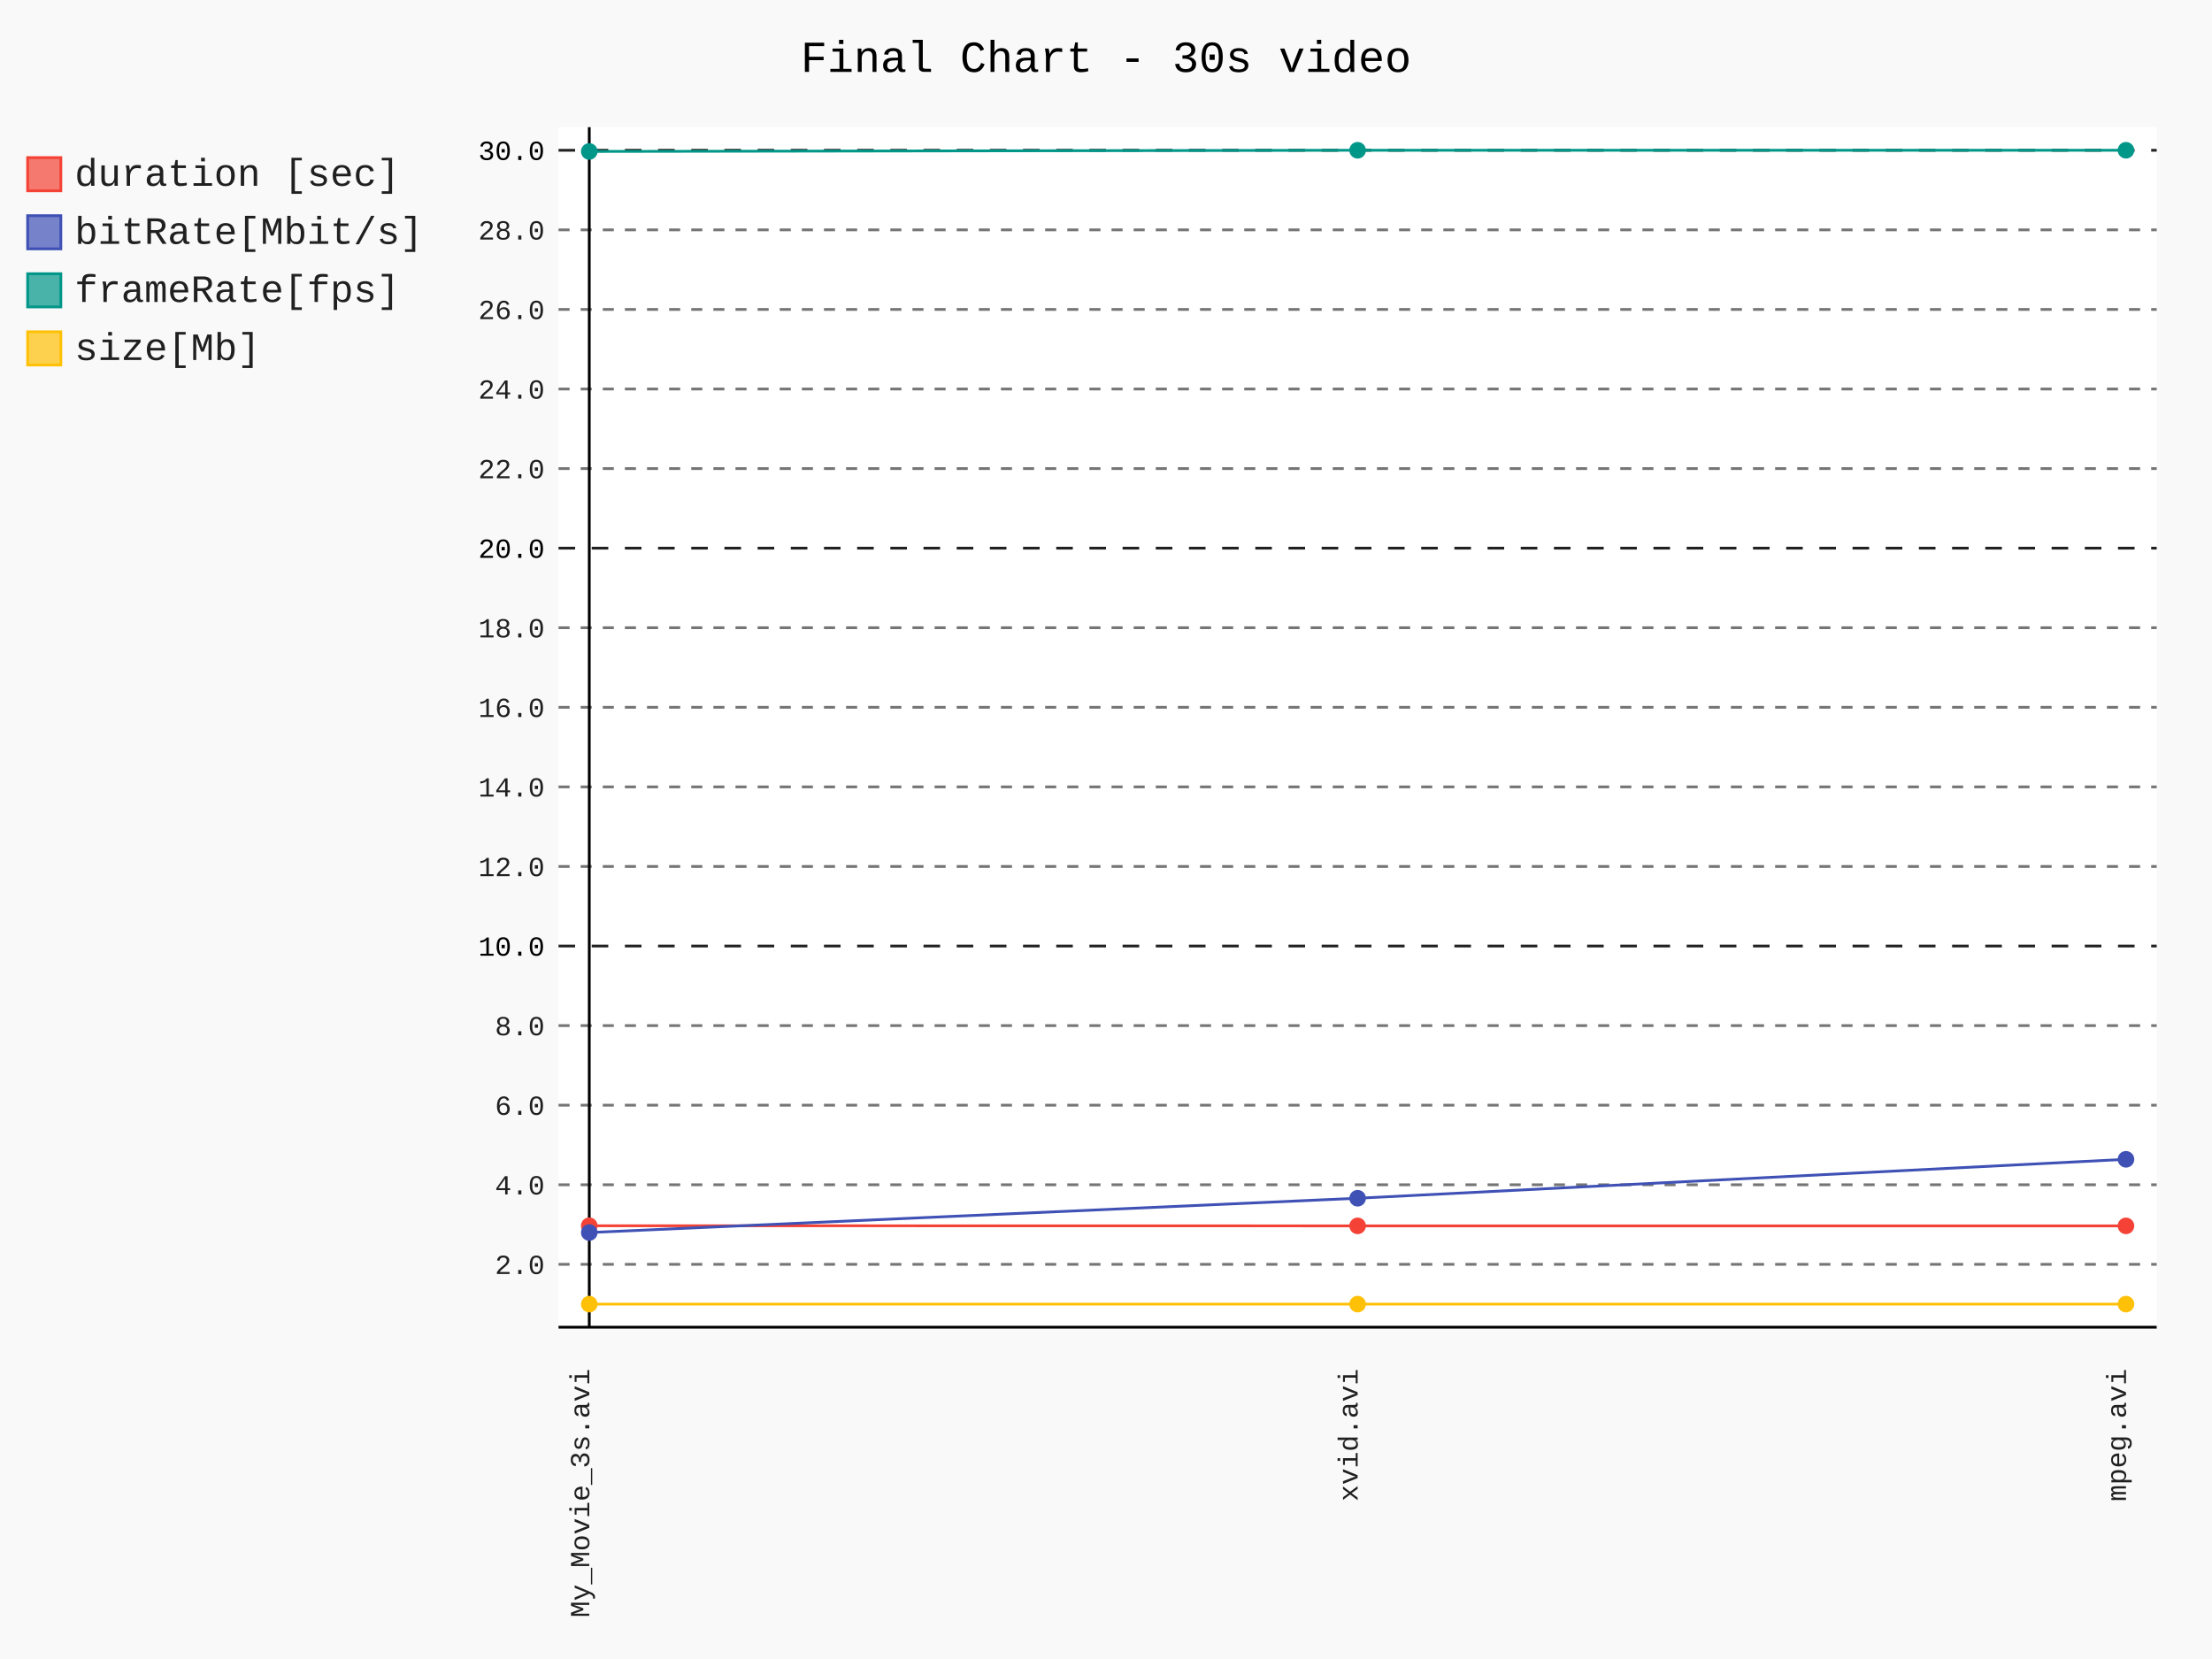
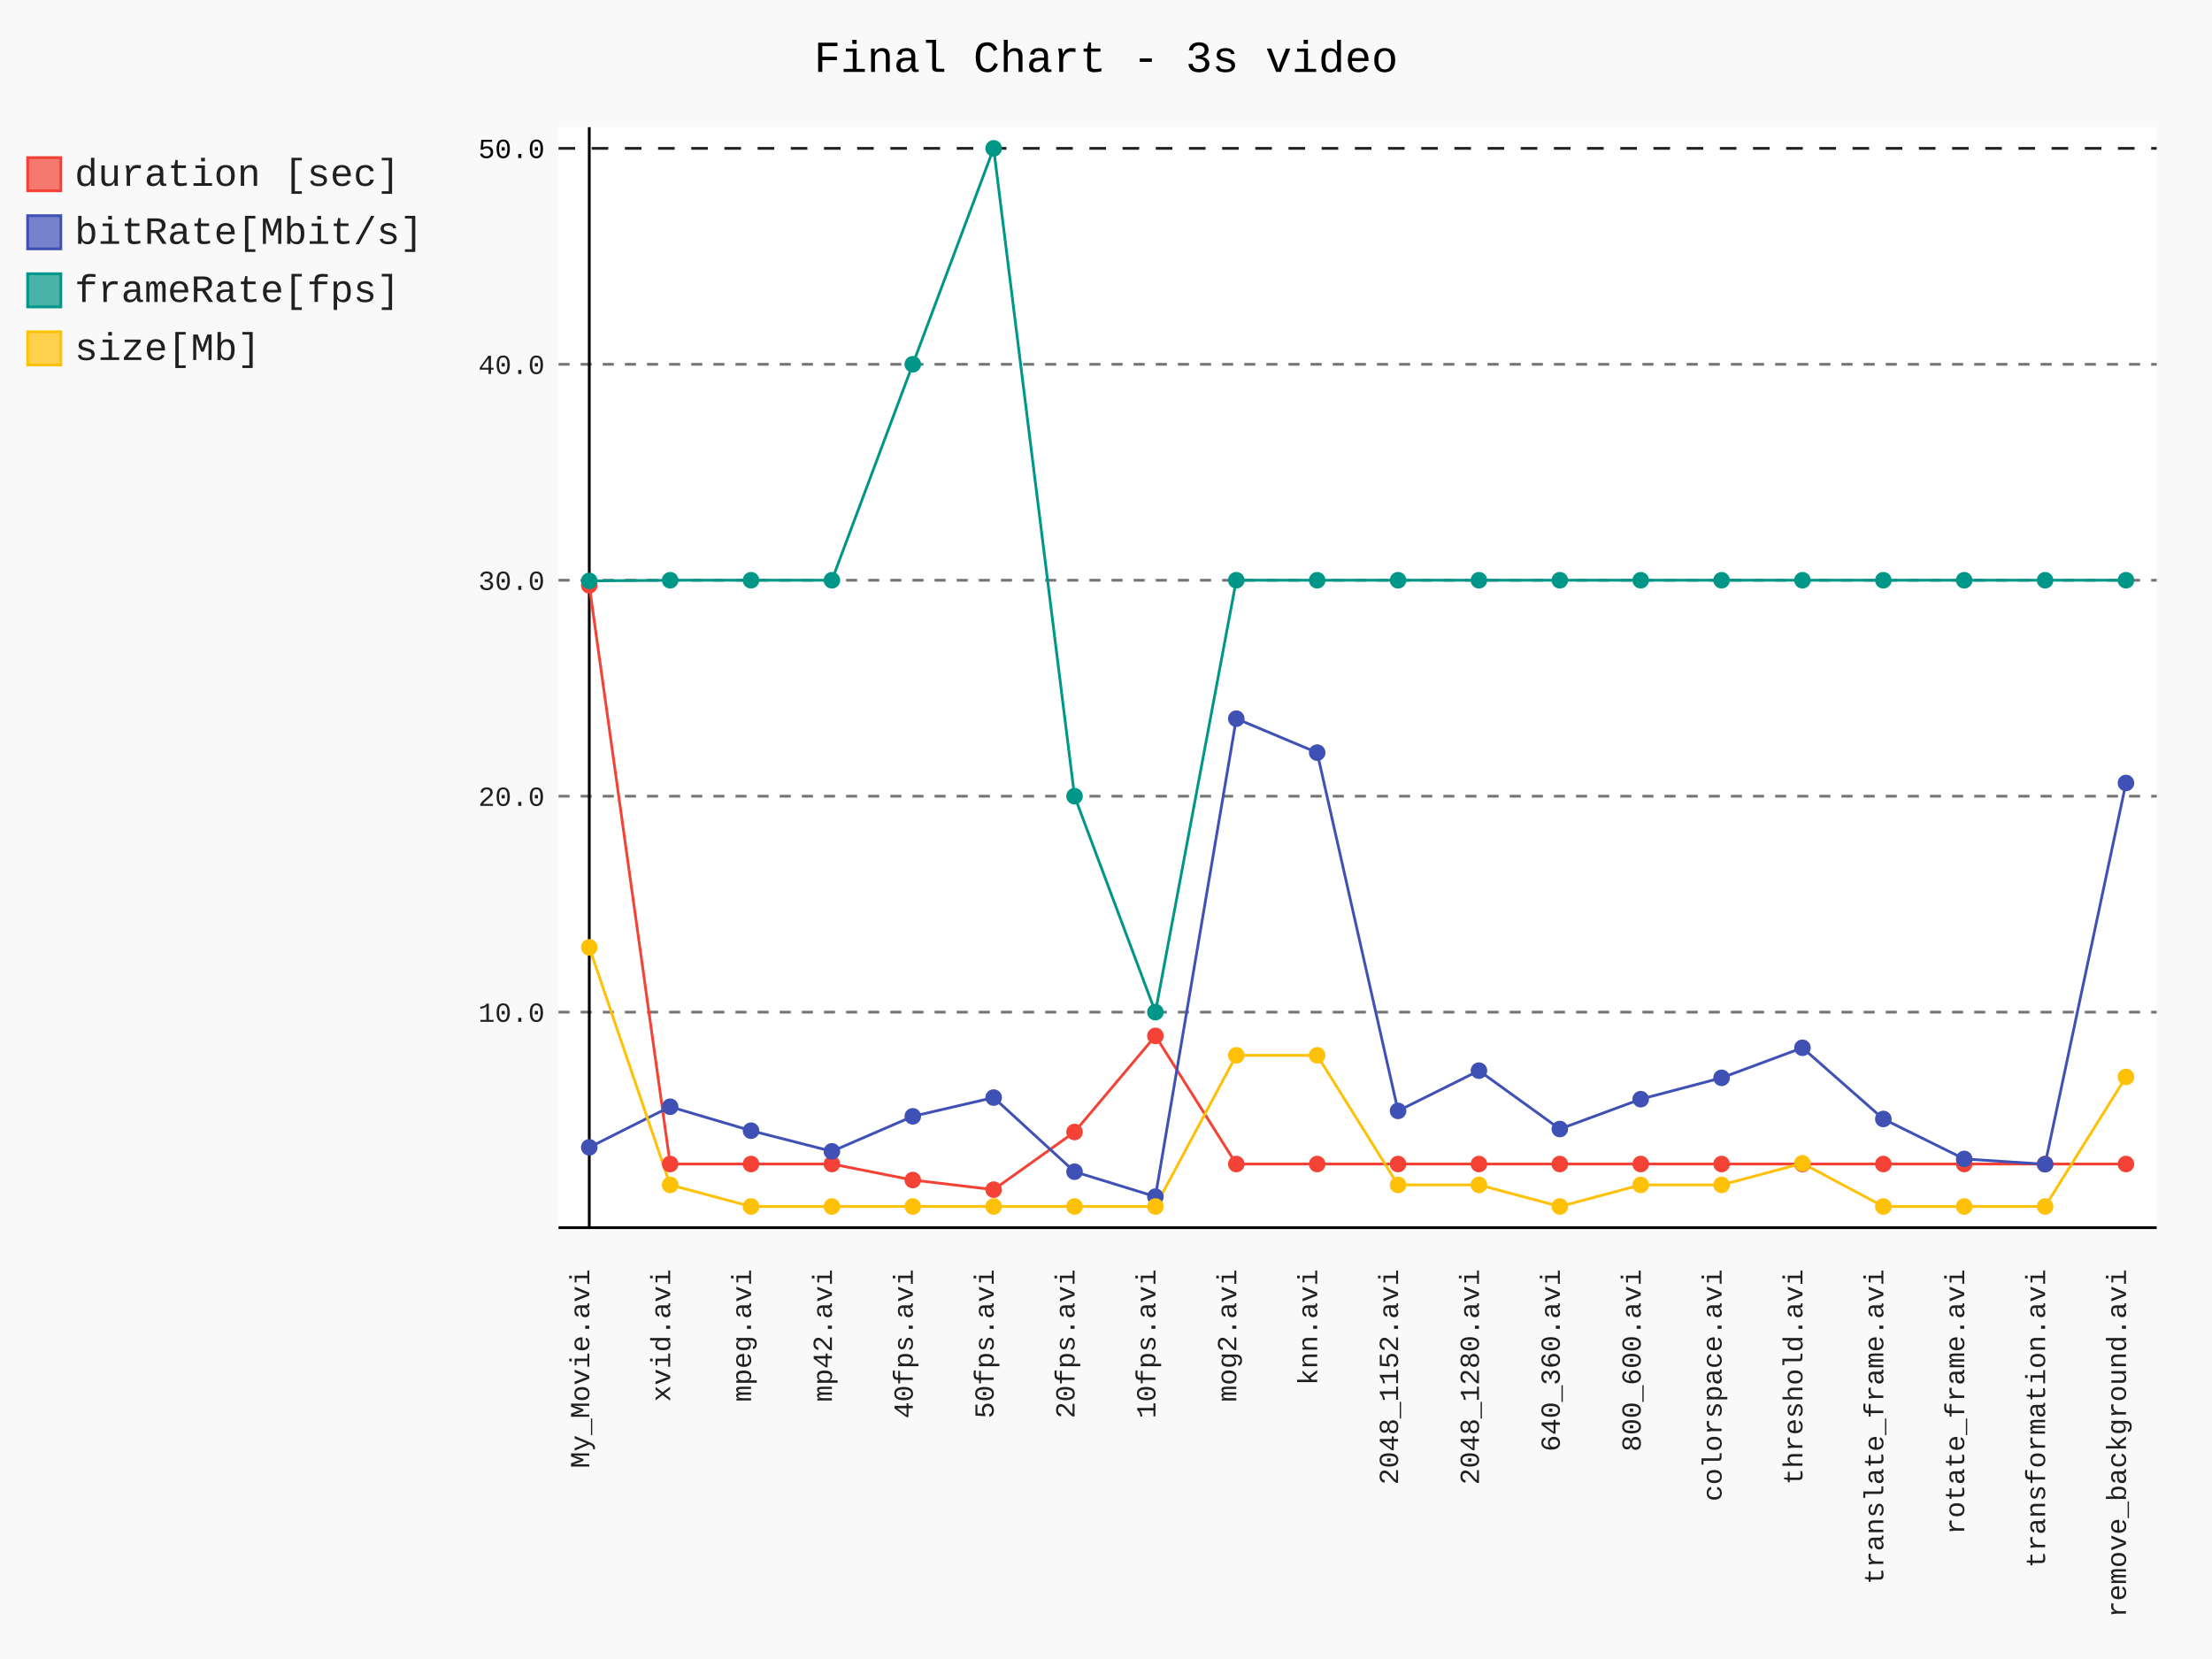
- <svg xmlns="http://www.w3.org/2000/svg" class="pygal-chart" id="chart-8fc19f93-6600-4b31-a547-77c79d262564" viewBox="0 0 800 600">
+ <svg xmlns="http://www.w3.org/2000/svg" class="pygal-chart" id="chart-a2f2f971-5fe2-43b3-9a62-f5d5cf43b8d3" viewBox="0 0 800 600">
  <defs>
-     <style type="text/css">#chart-8fc19f93-6600-4b31-a547-77c79d262564{-webkit-user-select:none;-webkit-font-smoothing:antialiased;font-family:Consolas,"Liberation Mono",Menlo,Courier,monospace}#chart-8fc19f93-6600-4b31-a547-77c79d262564 .title{font-family:Consolas,"Liberation Mono",Menlo,Courier,monospace;font-size:16px}#chart-8fc19f93-6600-4b31-a547-77c79d262564 .legends .legend text{font-family:Consolas,"Liberation Mono",Menlo,Courier,monospace;font-size:14px}#chart-8fc19f93-6600-4b31-a547-77c79d262564 .axis text{font-family:Consolas,"Liberation Mono",Menlo,Courier,monospace;font-size:10px}#chart-8fc19f93-6600-4b31-a547-77c79d262564 .axis text.major{font-family:Consolas,"Liberation Mono",Menlo,Courier,monospace;font-size:10px}#chart-8fc19f93-6600-4b31-a547-77c79d262564 .text-overlay text.value{font-family:Consolas,"Liberation Mono",Menlo,Courier,monospace;font-size:16px}#chart-8fc19f93-6600-4b31-a547-77c79d262564 .text-overlay text.label{font-family:Consolas,"Liberation Mono",Menlo,Courier,monospace;font-size:10px}#chart-8fc19f93-6600-4b31-a547-77c79d262564 .tooltip{font-family:Consolas,"Liberation Mono",Menlo,Courier,monospace;font-size:14px}#chart-8fc19f93-6600-4b31-a547-77c79d262564 text.no_data{font-family:Consolas,"Liberation Mono",Menlo,Courier,monospace;font-size:64px}
- #chart-8fc19f93-6600-4b31-a547-77c79d262564{background-color:rgba(249,249,249,1)}#chart-8fc19f93-6600-4b31-a547-77c79d262564 path,#chart-8fc19f93-6600-4b31-a547-77c79d262564 line,#chart-8fc19f93-6600-4b31-a547-77c79d262564 rect,#chart-8fc19f93-6600-4b31-a547-77c79d262564 circle{-webkit-transition:150ms;-moz-transition:150ms;transition:150ms}#chart-8fc19f93-6600-4b31-a547-77c79d262564 .graph &gt; .background{fill:rgba(249,249,249,1)}#chart-8fc19f93-6600-4b31-a547-77c79d262564 .plot &gt; .background{fill:rgba(255,255,255,1)}#chart-8fc19f93-6600-4b31-a547-77c79d262564 .graph{fill:rgba(0,0,0,.87)}#chart-8fc19f93-6600-4b31-a547-77c79d262564 text.no_data{fill:rgba(0,0,0,1)}#chart-8fc19f93-6600-4b31-a547-77c79d262564 .title{fill:rgba(0,0,0,1)}#chart-8fc19f93-6600-4b31-a547-77c79d262564 .legends .legend text{fill:rgba(0,0,0,.87)}#chart-8fc19f93-6600-4b31-a547-77c79d262564 .legends .legend:hover text{fill:rgba(0,0,0,1)}#chart-8fc19f93-6600-4b31-a547-77c79d262564 .axis .line{stroke:rgba(0,0,0,1)}#chart-8fc19f93-6600-4b31-a547-77c79d262564 .axis .guide.line{stroke:rgba(0,0,0,.54)}#chart-8fc19f93-6600-4b31-a547-77c79d262564 .axis .major.line{stroke:rgba(0,0,0,.87)}#chart-8fc19f93-6600-4b31-a547-77c79d262564 .axis text.major{fill:rgba(0,0,0,1)}#chart-8fc19f93-6600-4b31-a547-77c79d262564 .axis.y .guides:hover .guide.line,#chart-8fc19f93-6600-4b31-a547-77c79d262564 .line-graph .axis.x .guides:hover .guide.line,#chart-8fc19f93-6600-4b31-a547-77c79d262564 .stackedline-graph .axis.x .guides:hover .guide.line,#chart-8fc19f93-6600-4b31-a547-77c79d262564 .xy-graph .axis.x .guides:hover .guide.line{stroke:rgba(0,0,0,1)}#chart-8fc19f93-6600-4b31-a547-77c79d262564 .axis .guides:hover text{fill:rgba(0,0,0,1)}#chart-8fc19f93-6600-4b31-a547-77c79d262564 .reactive{fill-opacity:.7}#chart-8fc19f93-6600-4b31-a547-77c79d262564 .reactive.active,#chart-8fc19f93-6600-4b31-a547-77c79d262564 .active .reactive{fill-opacity:.8;stroke-width:4}#chart-8fc19f93-6600-4b31-a547-77c79d262564 .series text{fill:rgba(0,0,0,1)}#chart-8fc19f93-6600-4b31-a547-77c79d262564 .tooltip rect{fill:rgba(255,255,255,1);stroke:rgba(0,0,0,1);-webkit-transition:opacity 150ms;-moz-transition:opacity 150ms;transition:opacity 150ms}#chart-8fc19f93-6600-4b31-a547-77c79d262564 .tooltip .label{fill:rgba(0,0,0,.87)}#chart-8fc19f93-6600-4b31-a547-77c79d262564 .tooltip .label{fill:rgba(0,0,0,.87)}#chart-8fc19f93-6600-4b31-a547-77c79d262564 .tooltip .legend{font-size:.8em;fill:rgba(0,0,0,.54)}#chart-8fc19f93-6600-4b31-a547-77c79d262564 .tooltip .x_label{font-size:.6em;fill:rgba(0,0,0,1)}#chart-8fc19f93-6600-4b31-a547-77c79d262564 .tooltip .xlink{font-size:.5em;text-decoration:underline}#chart-8fc19f93-6600-4b31-a547-77c79d262564 .tooltip .value{font-size:1.5em}#chart-8fc19f93-6600-4b31-a547-77c79d262564 .map-element{fill:rgba(255,255,255,1);stroke:rgba(0,0,0,.54) !important}#chart-8fc19f93-6600-4b31-a547-77c79d262564 .map-element .reactive{fill-opacity:inherit}#chart-8fc19f93-6600-4b31-a547-77c79d262564 .color-0,#chart-8fc19f93-6600-4b31-a547-77c79d262564 .color-0 a:visited{stroke:#F44336;fill:#F44336}#chart-8fc19f93-6600-4b31-a547-77c79d262564 .color-1,#chart-8fc19f93-6600-4b31-a547-77c79d262564 .color-1 a:visited{stroke:#3F51B5;fill:#3F51B5}#chart-8fc19f93-6600-4b31-a547-77c79d262564 .color-2,#chart-8fc19f93-6600-4b31-a547-77c79d262564 .color-2 a:visited{stroke:#009688;fill:#009688}#chart-8fc19f93-6600-4b31-a547-77c79d262564 .color-3,#chart-8fc19f93-6600-4b31-a547-77c79d262564 .color-3 a:visited{stroke:#FFC107;fill:#FFC107}#chart-8fc19f93-6600-4b31-a547-77c79d262564 .text-overlay .color-0 text{fill:black}#chart-8fc19f93-6600-4b31-a547-77c79d262564 .text-overlay .color-1 text{fill:black}#chart-8fc19f93-6600-4b31-a547-77c79d262564 .text-overlay .color-2 text{fill:black}#chart-8fc19f93-6600-4b31-a547-77c79d262564 .text-overlay .color-3 text{fill:black}
- #chart-8fc19f93-6600-4b31-a547-77c79d262564 text.no_data{text-anchor:middle}#chart-8fc19f93-6600-4b31-a547-77c79d262564 .guide.line{fill:none}#chart-8fc19f93-6600-4b31-a547-77c79d262564 .centered{text-anchor:middle}#chart-8fc19f93-6600-4b31-a547-77c79d262564 .title{text-anchor:middle}#chart-8fc19f93-6600-4b31-a547-77c79d262564 .legends .legend text{fill-opacity:1}#chart-8fc19f93-6600-4b31-a547-77c79d262564 .axis.x text{text-anchor:middle}#chart-8fc19f93-6600-4b31-a547-77c79d262564 .axis.x:not(.web) text[transform]{text-anchor:start}#chart-8fc19f93-6600-4b31-a547-77c79d262564 .axis.x:not(.web) text[transform].backwards{text-anchor:end}#chart-8fc19f93-6600-4b31-a547-77c79d262564 .axis.y text{text-anchor:end}#chart-8fc19f93-6600-4b31-a547-77c79d262564 .axis.y text[transform].backwards{text-anchor:start}#chart-8fc19f93-6600-4b31-a547-77c79d262564 .axis.y2 text{text-anchor:start}#chart-8fc19f93-6600-4b31-a547-77c79d262564 .axis.y2 text[transform].backwards{text-anchor:end}#chart-8fc19f93-6600-4b31-a547-77c79d262564 .axis .guide.line{stroke-dasharray:4,4}#chart-8fc19f93-6600-4b31-a547-77c79d262564 .axis .major.guide.line{stroke-dasharray:6,6}#chart-8fc19f93-6600-4b31-a547-77c79d262564 .horizontal .axis.y .guide.line,#chart-8fc19f93-6600-4b31-a547-77c79d262564 .horizontal .axis.y2 .guide.line,#chart-8fc19f93-6600-4b31-a547-77c79d262564 .vertical .axis.x .guide.line{opacity:0}#chart-8fc19f93-6600-4b31-a547-77c79d262564 .horizontal .axis.always_show .guide.line,#chart-8fc19f93-6600-4b31-a547-77c79d262564 .vertical .axis.always_show .guide.line{opacity:1 !important}#chart-8fc19f93-6600-4b31-a547-77c79d262564 .axis.y .guides:hover .guide.line,#chart-8fc19f93-6600-4b31-a547-77c79d262564 .axis.y2 .guides:hover .guide.line,#chart-8fc19f93-6600-4b31-a547-77c79d262564 .axis.x .guides:hover .guide.line{opacity:1}#chart-8fc19f93-6600-4b31-a547-77c79d262564 .axis .guides:hover text{opacity:1}#chart-8fc19f93-6600-4b31-a547-77c79d262564 .nofill{fill:none}#chart-8fc19f93-6600-4b31-a547-77c79d262564 .subtle-fill{fill-opacity:.2}#chart-8fc19f93-6600-4b31-a547-77c79d262564 .dot{stroke-width:1px;fill-opacity:1}#chart-8fc19f93-6600-4b31-a547-77c79d262564 .dot.active{stroke-width:5px}#chart-8fc19f93-6600-4b31-a547-77c79d262564 .dot.negative{fill:transparent}#chart-8fc19f93-6600-4b31-a547-77c79d262564 text,#chart-8fc19f93-6600-4b31-a547-77c79d262564 tspan{stroke:none !important}#chart-8fc19f93-6600-4b31-a547-77c79d262564 .series text.active{opacity:1}#chart-8fc19f93-6600-4b31-a547-77c79d262564 .tooltip rect{fill-opacity:.95;stroke-width:.5}#chart-8fc19f93-6600-4b31-a547-77c79d262564 .tooltip text{fill-opacity:1}#chart-8fc19f93-6600-4b31-a547-77c79d262564 .showable{visibility:hidden}#chart-8fc19f93-6600-4b31-a547-77c79d262564 .showable.shown{visibility:visible}</style>
+     <style type="text/css">#chart-a2f2f971-5fe2-43b3-9a62-f5d5cf43b8d3{-webkit-user-select:none;-webkit-font-smoothing:antialiased;font-family:Consolas,"Liberation Mono",Menlo,Courier,monospace}#chart-a2f2f971-5fe2-43b3-9a62-f5d5cf43b8d3 .title{font-family:Consolas,"Liberation Mono",Menlo,Courier,monospace;font-size:16px}#chart-a2f2f971-5fe2-43b3-9a62-f5d5cf43b8d3 .legends .legend text{font-family:Consolas,"Liberation Mono",Menlo,Courier,monospace;font-size:14px}#chart-a2f2f971-5fe2-43b3-9a62-f5d5cf43b8d3 .axis text{font-family:Consolas,"Liberation Mono",Menlo,Courier,monospace;font-size:10px}#chart-a2f2f971-5fe2-43b3-9a62-f5d5cf43b8d3 .axis text.major{font-family:Consolas,"Liberation Mono",Menlo,Courier,monospace;font-size:10px}#chart-a2f2f971-5fe2-43b3-9a62-f5d5cf43b8d3 .text-overlay text.value{font-family:Consolas,"Liberation Mono",Menlo,Courier,monospace;font-size:16px}#chart-a2f2f971-5fe2-43b3-9a62-f5d5cf43b8d3 .text-overlay text.label{font-family:Consolas,"Liberation Mono",Menlo,Courier,monospace;font-size:10px}#chart-a2f2f971-5fe2-43b3-9a62-f5d5cf43b8d3 .tooltip{font-family:Consolas,"Liberation Mono",Menlo,Courier,monospace;font-size:14px}#chart-a2f2f971-5fe2-43b3-9a62-f5d5cf43b8d3 text.no_data{font-family:Consolas,"Liberation Mono",Menlo,Courier,monospace;font-size:64px}
+ #chart-a2f2f971-5fe2-43b3-9a62-f5d5cf43b8d3{background-color:rgba(249,249,249,1)}#chart-a2f2f971-5fe2-43b3-9a62-f5d5cf43b8d3 path,#chart-a2f2f971-5fe2-43b3-9a62-f5d5cf43b8d3 line,#chart-a2f2f971-5fe2-43b3-9a62-f5d5cf43b8d3 rect,#chart-a2f2f971-5fe2-43b3-9a62-f5d5cf43b8d3 circle{-webkit-transition:150ms;-moz-transition:150ms;transition:150ms}#chart-a2f2f971-5fe2-43b3-9a62-f5d5cf43b8d3 .graph &gt; .background{fill:rgba(249,249,249,1)}#chart-a2f2f971-5fe2-43b3-9a62-f5d5cf43b8d3 .plot &gt; .background{fill:rgba(255,255,255,1)}#chart-a2f2f971-5fe2-43b3-9a62-f5d5cf43b8d3 .graph{fill:rgba(0,0,0,.87)}#chart-a2f2f971-5fe2-43b3-9a62-f5d5cf43b8d3 text.no_data{fill:rgba(0,0,0,1)}#chart-a2f2f971-5fe2-43b3-9a62-f5d5cf43b8d3 .title{fill:rgba(0,0,0,1)}#chart-a2f2f971-5fe2-43b3-9a62-f5d5cf43b8d3 .legends .legend text{fill:rgba(0,0,0,.87)}#chart-a2f2f971-5fe2-43b3-9a62-f5d5cf43b8d3 .legends .legend:hover text{fill:rgba(0,0,0,1)}#chart-a2f2f971-5fe2-43b3-9a62-f5d5cf43b8d3 .axis .line{stroke:rgba(0,0,0,1)}#chart-a2f2f971-5fe2-43b3-9a62-f5d5cf43b8d3 .axis .guide.line{stroke:rgba(0,0,0,.54)}#chart-a2f2f971-5fe2-43b3-9a62-f5d5cf43b8d3 .axis .major.line{stroke:rgba(0,0,0,.87)}#chart-a2f2f971-5fe2-43b3-9a62-f5d5cf43b8d3 .axis text.major{fill:rgba(0,0,0,1)}#chart-a2f2f971-5fe2-43b3-9a62-f5d5cf43b8d3 .axis.y .guides:hover .guide.line,#chart-a2f2f971-5fe2-43b3-9a62-f5d5cf43b8d3 .line-graph .axis.x .guides:hover .guide.line,#chart-a2f2f971-5fe2-43b3-9a62-f5d5cf43b8d3 .stackedline-graph .axis.x .guides:hover .guide.line,#chart-a2f2f971-5fe2-43b3-9a62-f5d5cf43b8d3 .xy-graph .axis.x .guides:hover .guide.line{stroke:rgba(0,0,0,1)}#chart-a2f2f971-5fe2-43b3-9a62-f5d5cf43b8d3 .axis .guides:hover text{fill:rgba(0,0,0,1)}#chart-a2f2f971-5fe2-43b3-9a62-f5d5cf43b8d3 .reactive{fill-opacity:.7}#chart-a2f2f971-5fe2-43b3-9a62-f5d5cf43b8d3 .reactive.active,#chart-a2f2f971-5fe2-43b3-9a62-f5d5cf43b8d3 .active .reactive{fill-opacity:.8;stroke-width:4}#chart-a2f2f971-5fe2-43b3-9a62-f5d5cf43b8d3 .series text{fill:rgba(0,0,0,1)}#chart-a2f2f971-5fe2-43b3-9a62-f5d5cf43b8d3 .tooltip rect{fill:rgba(255,255,255,1);stroke:rgba(0,0,0,1);-webkit-transition:opacity 150ms;-moz-transition:opacity 150ms;transition:opacity 150ms}#chart-a2f2f971-5fe2-43b3-9a62-f5d5cf43b8d3 .tooltip .label{fill:rgba(0,0,0,.87)}#chart-a2f2f971-5fe2-43b3-9a62-f5d5cf43b8d3 .tooltip .label{fill:rgba(0,0,0,.87)}#chart-a2f2f971-5fe2-43b3-9a62-f5d5cf43b8d3 .tooltip .legend{font-size:.8em;fill:rgba(0,0,0,.54)}#chart-a2f2f971-5fe2-43b3-9a62-f5d5cf43b8d3 .tooltip .x_label{font-size:.6em;fill:rgba(0,0,0,1)}#chart-a2f2f971-5fe2-43b3-9a62-f5d5cf43b8d3 .tooltip .xlink{font-size:.5em;text-decoration:underline}#chart-a2f2f971-5fe2-43b3-9a62-f5d5cf43b8d3 .tooltip .value{font-size:1.5em}#chart-a2f2f971-5fe2-43b3-9a62-f5d5cf43b8d3 .map-element{fill:rgba(255,255,255,1);stroke:rgba(0,0,0,.54) !important}#chart-a2f2f971-5fe2-43b3-9a62-f5d5cf43b8d3 .map-element .reactive{fill-opacity:inherit}#chart-a2f2f971-5fe2-43b3-9a62-f5d5cf43b8d3 .color-0,#chart-a2f2f971-5fe2-43b3-9a62-f5d5cf43b8d3 .color-0 a:visited{stroke:#F44336;fill:#F44336}#chart-a2f2f971-5fe2-43b3-9a62-f5d5cf43b8d3 .color-1,#chart-a2f2f971-5fe2-43b3-9a62-f5d5cf43b8d3 .color-1 a:visited{stroke:#3F51B5;fill:#3F51B5}#chart-a2f2f971-5fe2-43b3-9a62-f5d5cf43b8d3 .color-2,#chart-a2f2f971-5fe2-43b3-9a62-f5d5cf43b8d3 .color-2 a:visited{stroke:#009688;fill:#009688}#chart-a2f2f971-5fe2-43b3-9a62-f5d5cf43b8d3 .color-3,#chart-a2f2f971-5fe2-43b3-9a62-f5d5cf43b8d3 .color-3 a:visited{stroke:#FFC107;fill:#FFC107}#chart-a2f2f971-5fe2-43b3-9a62-f5d5cf43b8d3 .text-overlay .color-0 text{fill:black}#chart-a2f2f971-5fe2-43b3-9a62-f5d5cf43b8d3 .text-overlay .color-1 text{fill:black}#chart-a2f2f971-5fe2-43b3-9a62-f5d5cf43b8d3 .text-overlay .color-2 text{fill:black}#chart-a2f2f971-5fe2-43b3-9a62-f5d5cf43b8d3 .text-overlay .color-3 text{fill:black}
+ #chart-a2f2f971-5fe2-43b3-9a62-f5d5cf43b8d3 text.no_data{text-anchor:middle}#chart-a2f2f971-5fe2-43b3-9a62-f5d5cf43b8d3 .guide.line{fill:none}#chart-a2f2f971-5fe2-43b3-9a62-f5d5cf43b8d3 .centered{text-anchor:middle}#chart-a2f2f971-5fe2-43b3-9a62-f5d5cf43b8d3 .title{text-anchor:middle}#chart-a2f2f971-5fe2-43b3-9a62-f5d5cf43b8d3 .legends .legend text{fill-opacity:1}#chart-a2f2f971-5fe2-43b3-9a62-f5d5cf43b8d3 .axis.x text{text-anchor:middle}#chart-a2f2f971-5fe2-43b3-9a62-f5d5cf43b8d3 .axis.x:not(.web) text[transform]{text-anchor:start}#chart-a2f2f971-5fe2-43b3-9a62-f5d5cf43b8d3 .axis.x:not(.web) text[transform].backwards{text-anchor:end}#chart-a2f2f971-5fe2-43b3-9a62-f5d5cf43b8d3 .axis.y text{text-anchor:end}#chart-a2f2f971-5fe2-43b3-9a62-f5d5cf43b8d3 .axis.y text[transform].backwards{text-anchor:start}#chart-a2f2f971-5fe2-43b3-9a62-f5d5cf43b8d3 .axis.y2 text{text-anchor:start}#chart-a2f2f971-5fe2-43b3-9a62-f5d5cf43b8d3 .axis.y2 text[transform].backwards{text-anchor:end}#chart-a2f2f971-5fe2-43b3-9a62-f5d5cf43b8d3 .axis .guide.line{stroke-dasharray:4,4}#chart-a2f2f971-5fe2-43b3-9a62-f5d5cf43b8d3 .axis .major.guide.line{stroke-dasharray:6,6}#chart-a2f2f971-5fe2-43b3-9a62-f5d5cf43b8d3 .horizontal .axis.y .guide.line,#chart-a2f2f971-5fe2-43b3-9a62-f5d5cf43b8d3 .horizontal .axis.y2 .guide.line,#chart-a2f2f971-5fe2-43b3-9a62-f5d5cf43b8d3 .vertical .axis.x .guide.line{opacity:0}#chart-a2f2f971-5fe2-43b3-9a62-f5d5cf43b8d3 .horizontal .axis.always_show .guide.line,#chart-a2f2f971-5fe2-43b3-9a62-f5d5cf43b8d3 .vertical .axis.always_show .guide.line{opacity:1 !important}#chart-a2f2f971-5fe2-43b3-9a62-f5d5cf43b8d3 .axis.y .guides:hover .guide.line,#chart-a2f2f971-5fe2-43b3-9a62-f5d5cf43b8d3 .axis.y2 .guides:hover .guide.line,#chart-a2f2f971-5fe2-43b3-9a62-f5d5cf43b8d3 .axis.x .guides:hover .guide.line{opacity:1}#chart-a2f2f971-5fe2-43b3-9a62-f5d5cf43b8d3 .axis .guides:hover text{opacity:1}#chart-a2f2f971-5fe2-43b3-9a62-f5d5cf43b8d3 .nofill{fill:none}#chart-a2f2f971-5fe2-43b3-9a62-f5d5cf43b8d3 .subtle-fill{fill-opacity:.2}#chart-a2f2f971-5fe2-43b3-9a62-f5d5cf43b8d3 .dot{stroke-width:1px;fill-opacity:1}#chart-a2f2f971-5fe2-43b3-9a62-f5d5cf43b8d3 .dot.active{stroke-width:5px}#chart-a2f2f971-5fe2-43b3-9a62-f5d5cf43b8d3 .dot.negative{fill:transparent}#chart-a2f2f971-5fe2-43b3-9a62-f5d5cf43b8d3 text,#chart-a2f2f971-5fe2-43b3-9a62-f5d5cf43b8d3 tspan{stroke:none !important}#chart-a2f2f971-5fe2-43b3-9a62-f5d5cf43b8d3 .series text.active{opacity:1}#chart-a2f2f971-5fe2-43b3-9a62-f5d5cf43b8d3 .tooltip rect{fill-opacity:.95;stroke-width:.5}#chart-a2f2f971-5fe2-43b3-9a62-f5d5cf43b8d3 .tooltip text{fill-opacity:1}#chart-a2f2f971-5fe2-43b3-9a62-f5d5cf43b8d3 .showable{visibility:hidden}#chart-a2f2f971-5fe2-43b3-9a62-f5d5cf43b8d3 .showable.shown{visibility:visible}</style>
  </defs>
  <g class="graph line-graph vertical">
    <rect class="background" height="600" width="800" x="0" y="0" />
    <g class="plot" transform="translate(202, 46)">
-       <rect class="background" height="434.0" width="578.0" x="0" y="0" />
+       <rect class="background" height="398.0" width="578.0" x="0" y="0" />
      <g class="axis y">
-         <path class="line" d="M0 434 h578" />
-         <g class="guides">
-           <path class="guide line" d="M0 411.264 h578" />
-           <text class="" x="-5" y="414.764">2.0</text>
-         </g>
-         <g class="guides">
-           <path class="guide line" d="M0 382.485 h578" />
-           <text class="" x="-5" y="385.985">4.0</text>
-         </g>
-         <g class="guides">
-           <path class="guide line" d="M0 353.705 h578" />
-           <text class="" x="-5" y="357.205">6.0</text>
-         </g>
-         <g class="guides">
-           <path class="guide line" d="M0 324.925 h578" />
-           <text class="" x="-5" y="328.425">8.0</text>
-         </g>
-         <g class="guides">
-           <path class="major guide line" d="M0 296.146 h578" />
-           <text class="major" x="-5" y="299.646">10.0</text>
-         </g>
-         <g class="guides">
-           <path class="guide line" d="M0 267.366 h578" />
-           <text class="" x="-5" y="270.866">12.0</text>
-         </g>
-         <g class="guides">
-           <path class="guide line" d="M0 238.587 h578" />
-           <text class="" x="-5" y="242.087">14.0</text>
-         </g>
-         <g class="guides">
-           <path class="guide line" d="M0 209.807 h578" />
-           <text class="" x="-5" y="213.307">16.0</text>
-         </g>
-         <g class="guides">
-           <path class="guide line" d="M0 181.028 h578" />
-           <text class="" x="-5" y="184.528">18.0</text>
-         </g>
-         <g class="guides">
-           <path class="major guide line" d="M0 152.248 h578" />
-           <text class="major" x="-5" y="155.748">20.0</text>
-         </g>
-         <g class="guides">
-           <path class="guide line" d="M0 123.469 h578" />
-           <text class="" x="-5" y="126.969">22.0</text>
-         </g>
-         <g class="guides">
-           <path class="guide line" d="M0 94.689 h578" />
-           <text class="" x="-5" y="98.189">24.0</text>
-         </g>
-         <g class="guides">
-           <path class="guide line" d="M0 65.91 h578" />
-           <text class="" x="-5" y="69.41">26.0</text>
-         </g>
-         <g class="guides">
-           <path class="guide line" d="M0 37.13 h578" />
-           <text class="" x="-5" y="40.63">28.0</text>
-         </g>
-         <g class="guides">
-           <path class="major guide line" d="M0 8.35 h578" />
-           <text class="major" x="-5" y="11.85">30.0</text>
+         <path class="line" d="M0 398 h578" />
+         <g class="guides">
+           <path class="guide line" d="M0 320.056 h578" />
+           <text class="" x="-5" y="323.556">10.0</text>
+         </g>
+         <g class="guides">
+           <path class="guide line" d="M0 241.955 h578" />
+           <text class="" x="-5" y="245.455">20.0</text>
+         </g>
+         <g class="guides">
+           <path class="guide line" d="M0 163.855 h578" />
+           <text class="" x="-5" y="167.355">30.0</text>
+         </g>
+         <g class="guides">
+           <path class="guide line" d="M0 85.754 h578" />
+           <text class="" x="-5" y="89.254">40.0</text>
+         </g>
+         <g class="guides">
+           <path class="major guide line" d="M0 7.654 h578" />
+           <text class="major" x="-5" y="11.154">50.0</text>
        </g>
      </g>
      <g class="axis x">
        <g class="guides">
-           <path class="line" d="M11.115 0 v434" />
-           <text class="backwards" transform="rotate(270 11.11538 449)" x="11.115" y="449.0">My_Movie_3s.avi</text>
-         </g>
-         <g class="guides">
-           <path class="guide line" d="M289 0 v434" />
-           <text class="backwards" transform="rotate(270 289 449)" x="289.0" y="449.0">xvid.avi</text>
-         </g>
-         <g class="guides">
-           <path class="guide line" d="M566.885 0 v434" />
-           <text class="backwards" transform="rotate(270 566.8846 449)" x="566.885" y="449.0">mpeg.avi</text>
+           <path class="line" d="M11.115 0 v398" />
+           <text class="backwards" transform="rotate(270 11.11538 413)" x="11.115" y="413.0">My_Movie.avi</text>
+         </g>
+         <g class="guides">
+           <path class="guide line" d="M40.366 0 v398" />
+           <text class="backwards" transform="rotate(270 40.3664 413)" x="40.366" y="413.0">xvid.avi</text>
+         </g>
+         <g class="guides">
+           <path class="guide line" d="M69.617 0 v398" />
+           <text class="backwards" transform="rotate(270 69.61741 413)" x="69.617" y="413.0">mpeg.avi</text>
+         </g>
+         <g class="guides">
+           <path class="guide line" d="M98.868 0 v398" />
+           <text class="backwards" transform="rotate(270 98.86842 413)" x="98.868" y="413.0">mp42.avi</text>
+         </g>
+         <g class="guides">
+           <path class="guide line" d="M128.119 0 v398" />
+           <text class="backwards" transform="rotate(270 128.1194 413)" x="128.119" y="413.0">40fps.avi</text>
+         </g>
+         <g class="guides">
+           <path class="guide line" d="M157.37 0 v398" />
+           <text class="backwards" transform="rotate(270 157.3704 413)" x="157.37" y="413.0">50fps.avi</text>
+         </g>
+         <g class="guides">
+           <path class="guide line" d="M186.621 0 v398" />
+           <text class="backwards" transform="rotate(270 186.6215 413)" x="186.621" y="413.0">20fps.avi</text>
+         </g>
+         <g class="guides">
+           <path class="guide line" d="M215.872 0 v398" />
+           <text class="backwards" transform="rotate(270 215.8725 413)" x="215.872" y="413.0">10fps.avi</text>
+         </g>
+         <g class="guides">
+           <path class="guide line" d="M245.123 0 v398" />
+           <text class="backwards" transform="rotate(270 245.1235 413)" x="245.123" y="413.0">mog2.avi</text>
+         </g>
+         <g class="guides">
+           <path class="guide line" d="M274.374 0 v398" />
+           <text class="backwards" transform="rotate(270 274.3745 413)" x="274.374" y="413.0">knn.avi</text>
+         </g>
+         <g class="guides">
+           <path class="guide line" d="M303.626 0 v398" />
+           <text class="backwards" transform="rotate(270 303.6255 413)" x="303.626" y="413.0">2048_1152.avi</text>
+         </g>
+         <g class="guides">
+           <path class="guide line" d="M332.877 0 v398" />
+           <text class="backwards" transform="rotate(270 332.8765 413)" x="332.877" y="413.0">2048_1280.avi</text>
+         </g>
+         <g class="guides">
+           <path class="guide line" d="M362.128 0 v398" />
+           <text class="backwards" transform="rotate(270 362.1275 413)" x="362.128" y="413.0">640_360.avi</text>
+         </g>
+         <g class="guides">
+           <path class="guide line" d="M391.379 0 v398" />
+           <text class="backwards" transform="rotate(270 391.3785 413)" x="391.379" y="413.0">800_600.avi</text>
+         </g>
+         <g class="guides">
+           <path class="guide line" d="M420.63 0 v398" />
+           <text class="backwards" transform="rotate(270 420.6296 413)" x="420.63" y="413.0">colorspace.avi</text>
+         </g>
+         <g class="guides">
+           <path class="guide line" d="M449.881 0 v398" />
+           <text class="backwards" transform="rotate(270 449.8806 413)" x="449.881" y="413.0">threshold.avi</text>
+         </g>
+         <g class="guides">
+           <path class="guide line" d="M479.132 0 v398" />
+           <text class="backwards" transform="rotate(270 479.1316 413)" x="479.132" y="413.0">translate_frame.avi</text>
+         </g>
+         <g class="guides">
+           <path class="guide line" d="M508.383 0 v398" />
+           <text class="backwards" transform="rotate(270 508.3826 413)" x="508.383" y="413.0">rotate_frame.avi</text>
+         </g>
+         <g class="guides">
+           <path class="guide line" d="M537.634 0 v398" />
+           <text class="backwards" transform="rotate(270 537.6336 413)" x="537.634" y="413.0">transformation.avi</text>
+         </g>
+         <g class="guides">
+           <path class="guide line" d="M566.885 0 v398" />
+           <text class="backwards" transform="rotate(270 566.8846 413)" x="566.885" y="413.0">remove_background.avi</text>
        </g>
      </g>
      <g class="series serie-0 color-0">
-         <path class="line reactive nofill" d="M11.115 397.311 L289 397.354 566.885 397.354" />
+         <path class="line reactive nofill" d="M11.115 165.705 L40.366 374.986 69.617 374.986 98.868 374.986 128.119 380.779 157.37 384.254 186.621 363.401 215.872 328.647 245.123 374.986 274.374 374.986 303.626 374.986 332.877 374.986 362.128 374.986 391.379 374.986 420.63 374.986 449.881 374.986 479.132 374.986 508.383 374.986 537.634 374.986 566.885 374.986" />
      </g>
      <g class="series serie-1 color-1">
-         <path class="line reactive nofill" d="M11.115 399.762 L289 387.361 566.885 373.279" />
+         <path class="line reactive nofill" d="M11.115 368.95 L40.366 354.268 69.617 362.932 98.868 370.404 128.119 357.737 157.37 350.949 186.621 377.767 215.872 386.775 245.123 213.92 274.374 226.2 303.626 355.769 332.877 341.216 362.128 362.327 391.379 351.531 420.63 343.814 449.881 332.945 479.132 358.69 508.383 373.14 537.634 375.063 566.885 237.176" />
      </g>
      <g class="series serie-2 color-2">
-         <path class="line reactive nofill" d="M11.115 8.773 L289 8.346 566.885 8.346" />
+         <path class="line reactive nofill" d="M11.115 164.084 L40.366 163.852 69.617 163.852 98.868 163.852 128.119 85.754 157.37 7.654 186.621 241.955 215.872 320.056 245.123 163.852 274.374 163.852 303.626 163.852 332.877 163.852 362.128 163.852 391.379 163.852 420.63 163.852 449.881 163.852 479.132 163.852 508.383 163.852 537.634 163.852 566.885 163.852" />
      </g>
      <g class="series serie-3 color-3">
-         <path class="line reactive nofill" d="M11.115 425.654 L289 425.654 566.885 425.654" />
+         <path class="line reactive nofill" d="M11.115 296.626 L40.366 382.536 69.617 390.346 98.868 390.346 128.119 390.346 157.37 390.346 186.621 390.346 215.872 390.346 245.123 335.676 274.374 335.676 303.626 382.536 332.877 382.536 362.128 390.346 391.379 382.536 420.63 382.536 449.881 374.726 479.132 390.346 508.383 390.346 537.634 390.346 566.885 343.486" />
      </g>
    </g>
    <g class="titles">
-       <text class="title plot_title" x="400.0" y="26">Final Chart - 30s video</text>
+       <text class="title plot_title" x="400.0" y="26">Final Chart - 3s video</text>
    </g>
    <g class="plot overlay" transform="translate(202, 46)">
      <g class="series serie-0 color-0">
        <g class="dots">
-           <circle class="dot reactive tooltip-trigger" cx="11.115" cy="397.311" r="2.5" />
-         </g>
-         <g class="dots">
-           <circle class="dot reactive tooltip-trigger" cx="289.0" cy="397.354" r="2.5" />
-         </g>
-         <g class="dots">
-           <circle class="dot reactive tooltip-trigger" cx="566.885" cy="397.354" r="2.5" />
+           <circle class="dot reactive tooltip-trigger" cx="11.115" cy="165.705" r="2.5" />
+         </g>
+         <g class="dots">
+           <circle class="dot reactive tooltip-trigger" cx="40.366" cy="374.986" r="2.5" />
+         </g>
+         <g class="dots">
+           <circle class="dot reactive tooltip-trigger" cx="69.617" cy="374.986" r="2.5" />
+         </g>
+         <g class="dots">
+           <circle class="dot reactive tooltip-trigger" cx="98.868" cy="374.986" r="2.5" />
+         </g>
+         <g class="dots">
+           <circle class="dot reactive tooltip-trigger" cx="128.119" cy="380.779" r="2.5" />
+         </g>
+         <g class="dots">
+           <circle class="dot reactive tooltip-trigger" cx="157.37" cy="384.254" r="2.5" />
+         </g>
+         <g class="dots">
+           <circle class="dot reactive tooltip-trigger" cx="186.621" cy="363.401" r="2.5" />
+         </g>
+         <g class="dots">
+           <circle class="dot reactive tooltip-trigger" cx="215.872" cy="328.647" r="2.5" />
+         </g>
+         <g class="dots">
+           <circle class="dot reactive tooltip-trigger" cx="245.123" cy="374.986" r="2.5" />
+         </g>
+         <g class="dots">
+           <circle class="dot reactive tooltip-trigger" cx="274.374" cy="374.986" r="2.5" />
+         </g>
+         <g class="dots">
+           <circle class="dot reactive tooltip-trigger" cx="303.626" cy="374.986" r="2.5" />
+         </g>
+         <g class="dots">
+           <circle class="dot reactive tooltip-trigger" cx="332.877" cy="374.986" r="2.5" />
+         </g>
+         <g class="dots">
+           <circle class="dot reactive tooltip-trigger" cx="362.128" cy="374.986" r="2.5" />
+         </g>
+         <g class="dots">
+           <circle class="dot reactive tooltip-trigger" cx="391.379" cy="374.986" r="2.5" />
+         </g>
+         <g class="dots">
+           <circle class="dot reactive tooltip-trigger" cx="420.63" cy="374.986" r="2.5" />
+         </g>
+         <g class="dots">
+           <circle class="dot reactive tooltip-trigger" cx="449.881" cy="374.986" r="2.5" />
+         </g>
+         <g class="dots">
+           <circle class="dot reactive tooltip-trigger" cx="479.132" cy="374.986" r="2.5" />
+         </g>
+         <g class="dots">
+           <circle class="dot reactive tooltip-trigger" cx="508.383" cy="374.986" r="2.5" />
+         </g>
+         <g class="dots">
+           <circle class="dot reactive tooltip-trigger" cx="537.634" cy="374.986" r="2.5" />
+         </g>
+         <g class="dots">
+           <circle class="dot reactive tooltip-trigger" cx="566.885" cy="374.986" r="2.5" />
        </g>
      </g>
      <g class="series serie-1 color-1">
        <g class="dots">
-           <circle class="dot reactive tooltip-trigger" cx="11.115" cy="399.762" r="2.5" />
-         </g>
-         <g class="dots">
-           <circle class="dot reactive tooltip-trigger" cx="289.0" cy="387.361" r="2.5" />
-         </g>
-         <g class="dots">
-           <circle class="dot reactive tooltip-trigger" cx="566.885" cy="373.279" r="2.5" />
+           <circle class="dot reactive tooltip-trigger" cx="11.115" cy="368.95" r="2.5" />
+         </g>
+         <g class="dots">
+           <circle class="dot reactive tooltip-trigger" cx="40.366" cy="354.268" r="2.5" />
+         </g>
+         <g class="dots">
+           <circle class="dot reactive tooltip-trigger" cx="69.617" cy="362.932" r="2.5" />
+         </g>
+         <g class="dots">
+           <circle class="dot reactive tooltip-trigger" cx="98.868" cy="370.404" r="2.5" />
+         </g>
+         <g class="dots">
+           <circle class="dot reactive tooltip-trigger" cx="128.119" cy="357.737" r="2.5" />
+         </g>
+         <g class="dots">
+           <circle class="dot reactive tooltip-trigger" cx="157.37" cy="350.949" r="2.5" />
+         </g>
+         <g class="dots">
+           <circle class="dot reactive tooltip-trigger" cx="186.621" cy="377.767" r="2.5" />
+         </g>
+         <g class="dots">
+           <circle class="dot reactive tooltip-trigger" cx="215.872" cy="386.775" r="2.5" />
+         </g>
+         <g class="dots">
+           <circle class="dot reactive tooltip-trigger" cx="245.123" cy="213.92" r="2.5" />
+         </g>
+         <g class="dots">
+           <circle class="dot reactive tooltip-trigger" cx="274.374" cy="226.2" r="2.5" />
+         </g>
+         <g class="dots">
+           <circle class="dot reactive tooltip-trigger" cx="303.626" cy="355.769" r="2.5" />
+         </g>
+         <g class="dots">
+           <circle class="dot reactive tooltip-trigger" cx="332.877" cy="341.216" r="2.5" />
+         </g>
+         <g class="dots">
+           <circle class="dot reactive tooltip-trigger" cx="362.128" cy="362.327" r="2.5" />
+         </g>
+         <g class="dots">
+           <circle class="dot reactive tooltip-trigger" cx="391.379" cy="351.531" r="2.5" />
+         </g>
+         <g class="dots">
+           <circle class="dot reactive tooltip-trigger" cx="420.63" cy="343.814" r="2.5" />
+         </g>
+         <g class="dots">
+           <circle class="dot reactive tooltip-trigger" cx="449.881" cy="332.945" r="2.5" />
+         </g>
+         <g class="dots">
+           <circle class="dot reactive tooltip-trigger" cx="479.132" cy="358.69" r="2.5" />
+         </g>
+         <g class="dots">
+           <circle class="dot reactive tooltip-trigger" cx="508.383" cy="373.14" r="2.5" />
+         </g>
+         <g class="dots">
+           <circle class="dot reactive tooltip-trigger" cx="537.634" cy="375.063" r="2.5" />
+         </g>
+         <g class="dots">
+           <circle class="dot reactive tooltip-trigger" cx="566.885" cy="237.176" r="2.5" />
        </g>
      </g>
      <g class="series serie-2 color-2">
        <g class="dots">
-           <circle class="dot reactive tooltip-trigger" cx="11.115" cy="8.773" r="2.5" />
-         </g>
-         <g class="dots">
-           <circle class="dot reactive tooltip-trigger" cx="289.0" cy="8.346" r="2.5" />
-         </g>
-         <g class="dots">
-           <circle class="dot reactive tooltip-trigger" cx="566.885" cy="8.346" r="2.5" />
+           <circle class="dot reactive tooltip-trigger" cx="11.115" cy="164.084" r="2.5" />
+         </g>
+         <g class="dots">
+           <circle class="dot reactive tooltip-trigger" cx="40.366" cy="163.852" r="2.5" />
+         </g>
+         <g class="dots">
+           <circle class="dot reactive tooltip-trigger" cx="69.617" cy="163.852" r="2.5" />
+         </g>
+         <g class="dots">
+           <circle class="dot reactive tooltip-trigger" cx="98.868" cy="163.852" r="2.5" />
+         </g>
+         <g class="dots">
+           <circle class="dot reactive tooltip-trigger" cx="128.119" cy="85.754" r="2.5" />
+         </g>
+         <g class="dots">
+           <circle class="dot reactive tooltip-trigger" cx="157.37" cy="7.654" r="2.5" />
+         </g>
+         <g class="dots">
+           <circle class="dot reactive tooltip-trigger" cx="186.621" cy="241.955" r="2.5" />
+         </g>
+         <g class="dots">
+           <circle class="dot reactive tooltip-trigger" cx="215.872" cy="320.056" r="2.5" />
+         </g>
+         <g class="dots">
+           <circle class="dot reactive tooltip-trigger" cx="245.123" cy="163.852" r="2.5" />
+         </g>
+         <g class="dots">
+           <circle class="dot reactive tooltip-trigger" cx="274.374" cy="163.852" r="2.5" />
+         </g>
+         <g class="dots">
+           <circle class="dot reactive tooltip-trigger" cx="303.626" cy="163.852" r="2.5" />
+         </g>
+         <g class="dots">
+           <circle class="dot reactive tooltip-trigger" cx="332.877" cy="163.852" r="2.5" />
+         </g>
+         <g class="dots">
+           <circle class="dot reactive tooltip-trigger" cx="362.128" cy="163.852" r="2.5" />
+         </g>
+         <g class="dots">
+           <circle class="dot reactive tooltip-trigger" cx="391.379" cy="163.852" r="2.5" />
+         </g>
+         <g class="dots">
+           <circle class="dot reactive tooltip-trigger" cx="420.63" cy="163.852" r="2.5" />
+         </g>
+         <g class="dots">
+           <circle class="dot reactive tooltip-trigger" cx="449.881" cy="163.852" r="2.5" />
+         </g>
+         <g class="dots">
+           <circle class="dot reactive tooltip-trigger" cx="479.132" cy="163.852" r="2.5" />
+         </g>
+         <g class="dots">
+           <circle class="dot reactive tooltip-trigger" cx="508.383" cy="163.852" r="2.5" />
+         </g>
+         <g class="dots">
+           <circle class="dot reactive tooltip-trigger" cx="537.634" cy="163.852" r="2.5" />
+         </g>
+         <g class="dots">
+           <circle class="dot reactive tooltip-trigger" cx="566.885" cy="163.852" r="2.5" />
        </g>
      </g>
      <g class="series serie-3 color-3">
        <g class="dots">
-           <circle class="dot reactive tooltip-trigger" cx="11.115" cy="425.654" r="2.5" />
-         </g>
-         <g class="dots">
-           <circle class="dot reactive tooltip-trigger" cx="289.0" cy="425.654" r="2.5" />
-         </g>
-         <g class="dots">
-           <circle class="dot reactive tooltip-trigger" cx="566.885" cy="425.654" r="2.5" />
+           <circle class="dot reactive tooltip-trigger" cx="11.115" cy="296.626" r="2.5" />
+         </g>
+         <g class="dots">
+           <circle class="dot reactive tooltip-trigger" cx="40.366" cy="382.536" r="2.5" />
+         </g>
+         <g class="dots">
+           <circle class="dot reactive tooltip-trigger" cx="69.617" cy="390.346" r="2.5" />
+         </g>
+         <g class="dots">
+           <circle class="dot reactive tooltip-trigger" cx="98.868" cy="390.346" r="2.5" />
+         </g>
+         <g class="dots">
+           <circle class="dot reactive tooltip-trigger" cx="128.119" cy="390.346" r="2.5" />
+         </g>
+         <g class="dots">
+           <circle class="dot reactive tooltip-trigger" cx="157.37" cy="390.346" r="2.5" />
+         </g>
+         <g class="dots">
+           <circle class="dot reactive tooltip-trigger" cx="186.621" cy="390.346" r="2.5" />
+         </g>
+         <g class="dots">
+           <circle class="dot reactive tooltip-trigger" cx="215.872" cy="390.346" r="2.5" />
+         </g>
+         <g class="dots">
+           <circle class="dot reactive tooltip-trigger" cx="245.123" cy="335.676" r="2.5" />
+         </g>
+         <g class="dots">
+           <circle class="dot reactive tooltip-trigger" cx="274.374" cy="335.676" r="2.5" />
+         </g>
+         <g class="dots">
+           <circle class="dot reactive tooltip-trigger" cx="303.626" cy="382.536" r="2.5" />
+         </g>
+         <g class="dots">
+           <circle class="dot reactive tooltip-trigger" cx="332.877" cy="382.536" r="2.5" />
+         </g>
+         <g class="dots">
+           <circle class="dot reactive tooltip-trigger" cx="362.128" cy="390.346" r="2.5" />
+         </g>
+         <g class="dots">
+           <circle class="dot reactive tooltip-trigger" cx="391.379" cy="382.536" r="2.5" />
+         </g>
+         <g class="dots">
+           <circle class="dot reactive tooltip-trigger" cx="420.63" cy="382.536" r="2.5" />
+         </g>
+         <g class="dots">
+           <circle class="dot reactive tooltip-trigger" cx="449.881" cy="374.726" r="2.5" />
+         </g>
+         <g class="dots">
+           <circle class="dot reactive tooltip-trigger" cx="479.132" cy="390.346" r="2.5" />
+         </g>
+         <g class="dots">
+           <circle class="dot reactive tooltip-trigger" cx="508.383" cy="390.346" r="2.5" />
+         </g>
+         <g class="dots">
+           <circle class="dot reactive tooltip-trigger" cx="537.634" cy="390.346" r="2.5" />
+         </g>
+         <g class="dots">
+           <circle class="dot reactive tooltip-trigger" cx="566.885" cy="343.486" r="2.5" />
        </g>
      </g>
    </g>
    <g class="plot text-overlay" transform="translate(202, 46)">
      <g class="series serie-0 color-0" />
      <g class="series serie-1 color-1" />
      <g class="series serie-2 color-2" />
      <g class="series serie-3 color-3" />
    </g>
    <g class="plot tooltip-overlay" transform="translate(202, 46)">
      <g class="tooltip" style="opacity: 0" transform="translate(0 0)">
        <rect class="tooltip-box" height="0" rx="0" ry="0" width="0" />
        <g class="text" />
      </g>
    </g>
    <g class="legends" transform="translate(10, 56)">
      <g class="legend reactive activate-serie" id="activate-serie-0">
        <rect class="color-0 reactive" height="12" width="12" x="0.0" y="1.0" />
        <text x="17.0" y="11.2">duration [sec]</text>
      </g>
      <g class="legend reactive activate-serie" id="activate-serie-1">
        <rect class="color-1 reactive" height="12" width="12" x="0.0" y="22.0" />
        <text x="17.0" y="32.2">bitRate[Mbit/s]</text>
      </g>
      <g class="legend reactive activate-serie" id="activate-serie-2">
        <rect class="color-2 reactive" height="12" width="12" x="0.0" y="43.0" />
        <text x="17.0" y="53.2">frameRate[fps]</text>
      </g>
      <g class="legend reactive activate-serie" id="activate-serie-3">
        <rect class="color-3 reactive" height="12" width="12" x="0.0" y="64.0" />
        <text x="17.0" y="74.2">size[Mb]</text>
      </g>
    </g>
    <g class="legends" transform="translate(790, 56)" />
  </g>
</svg>
